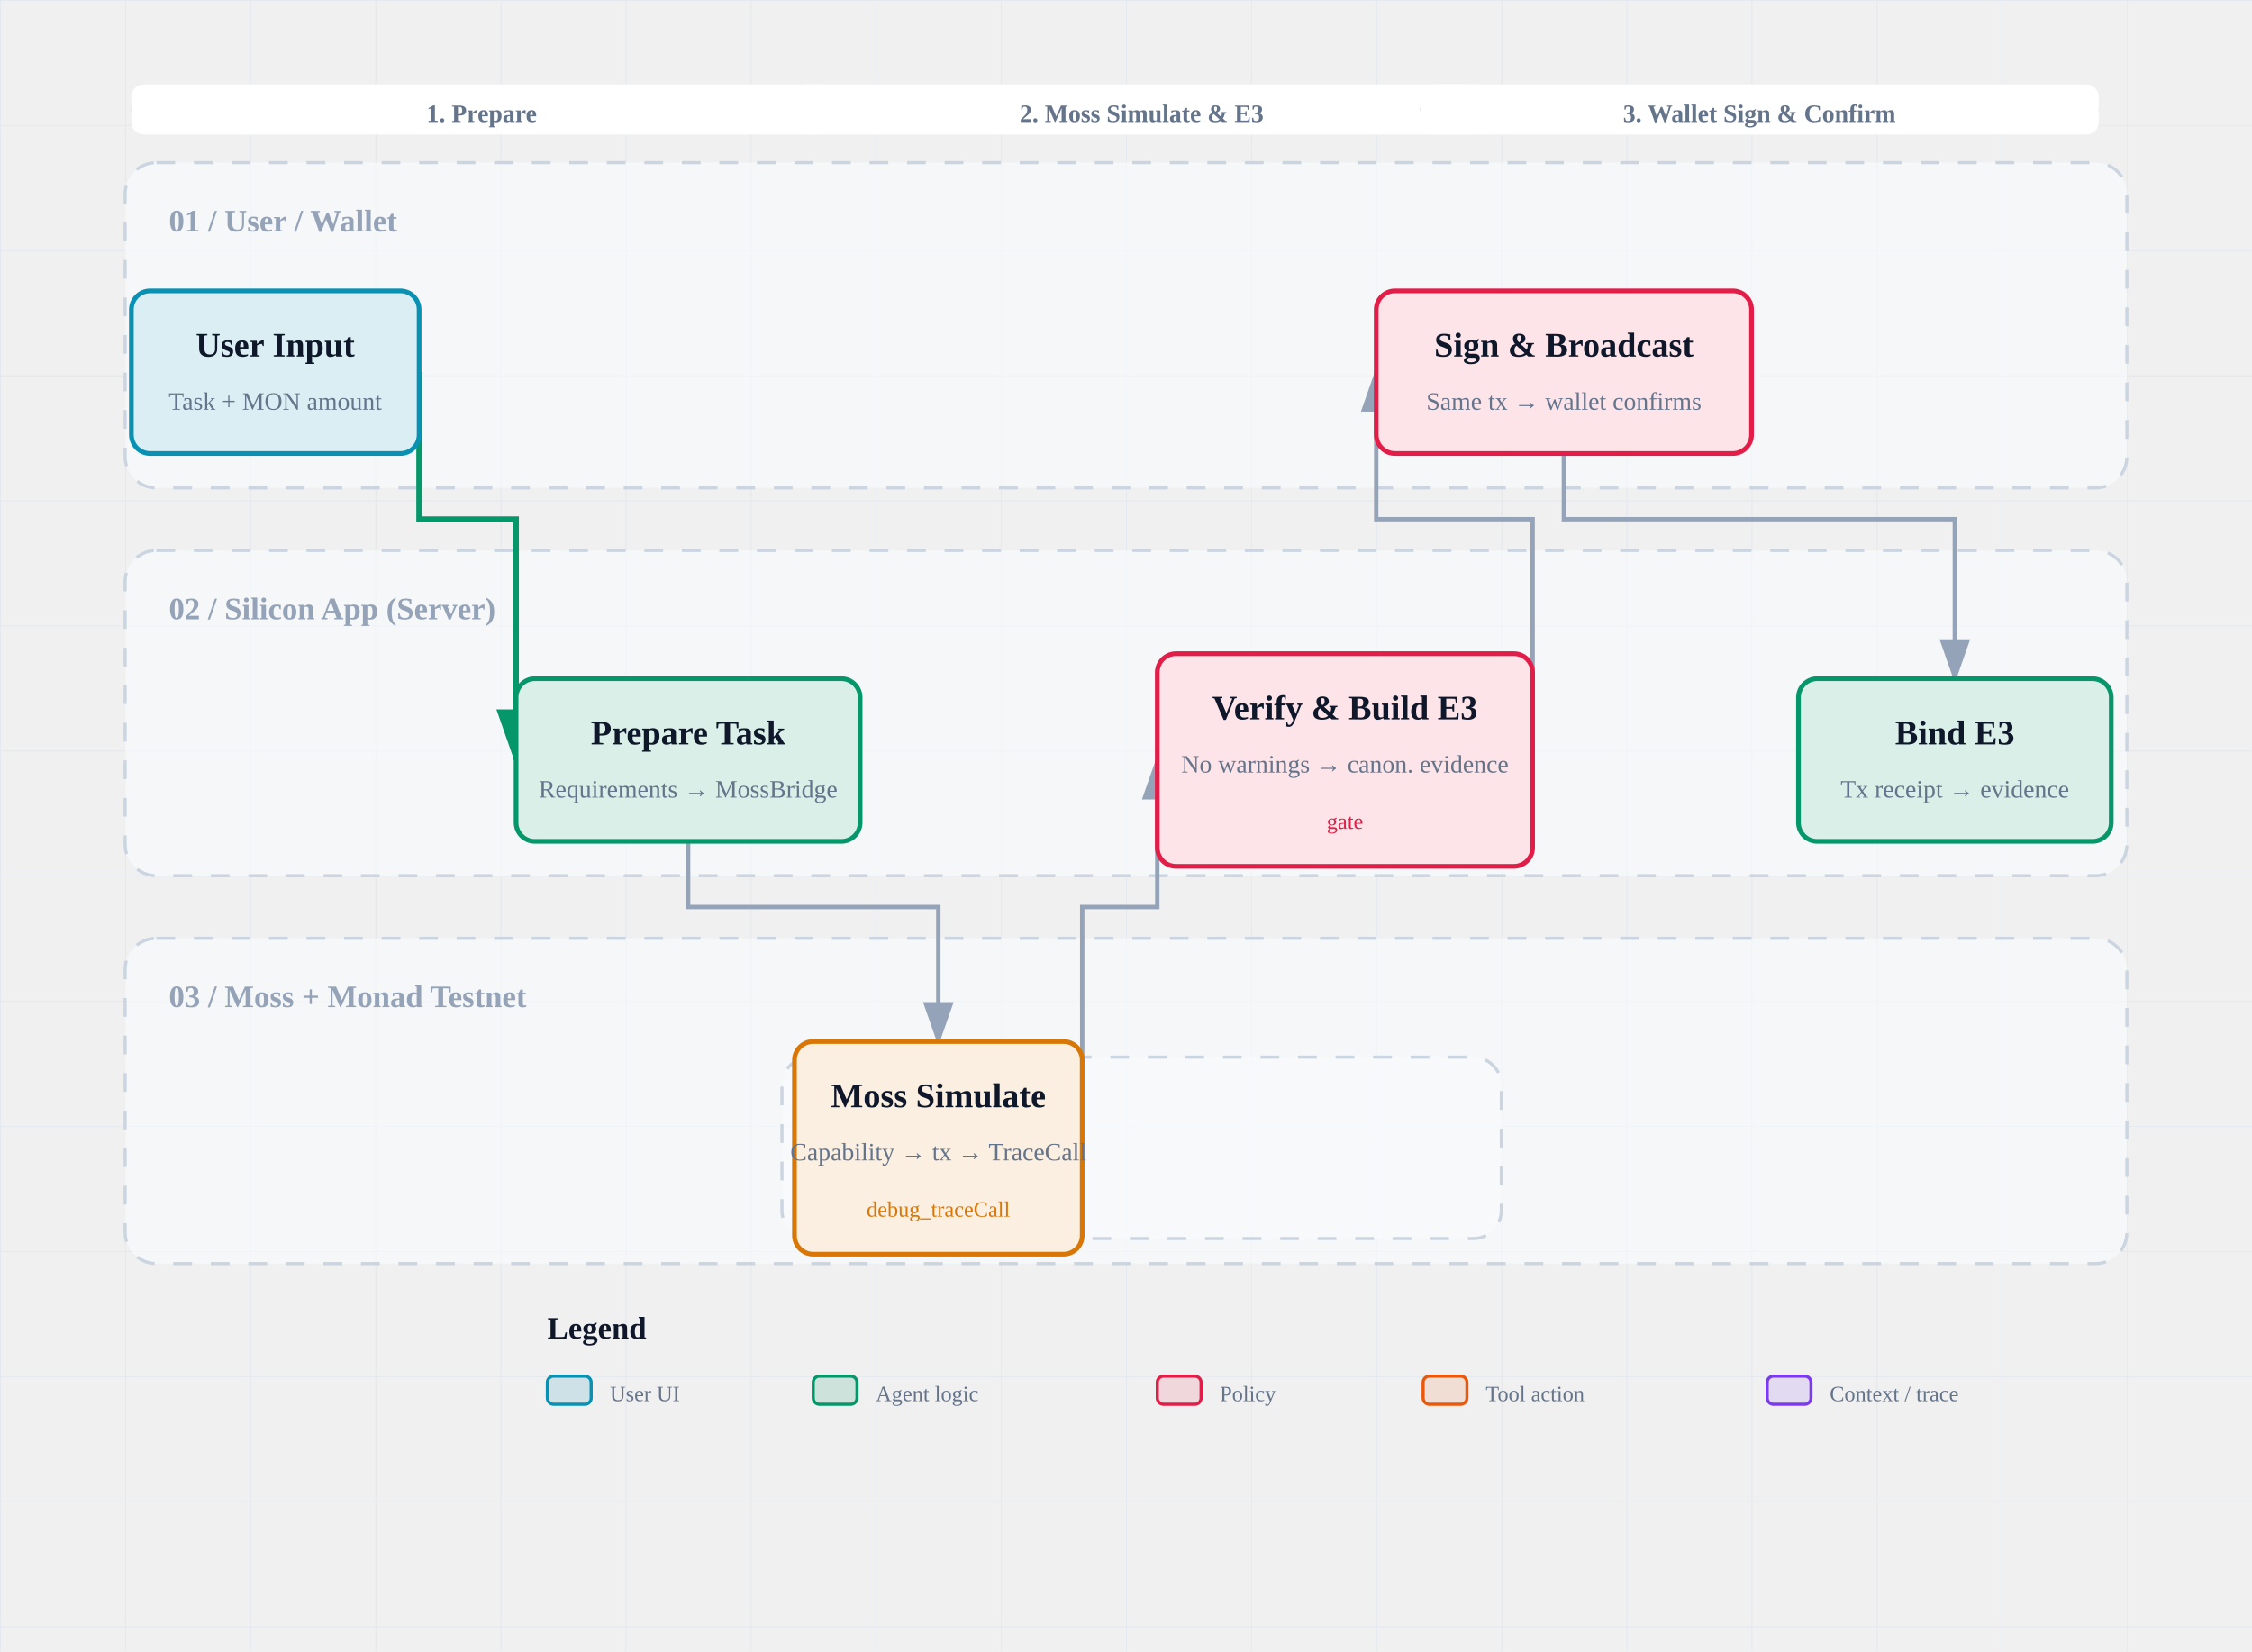
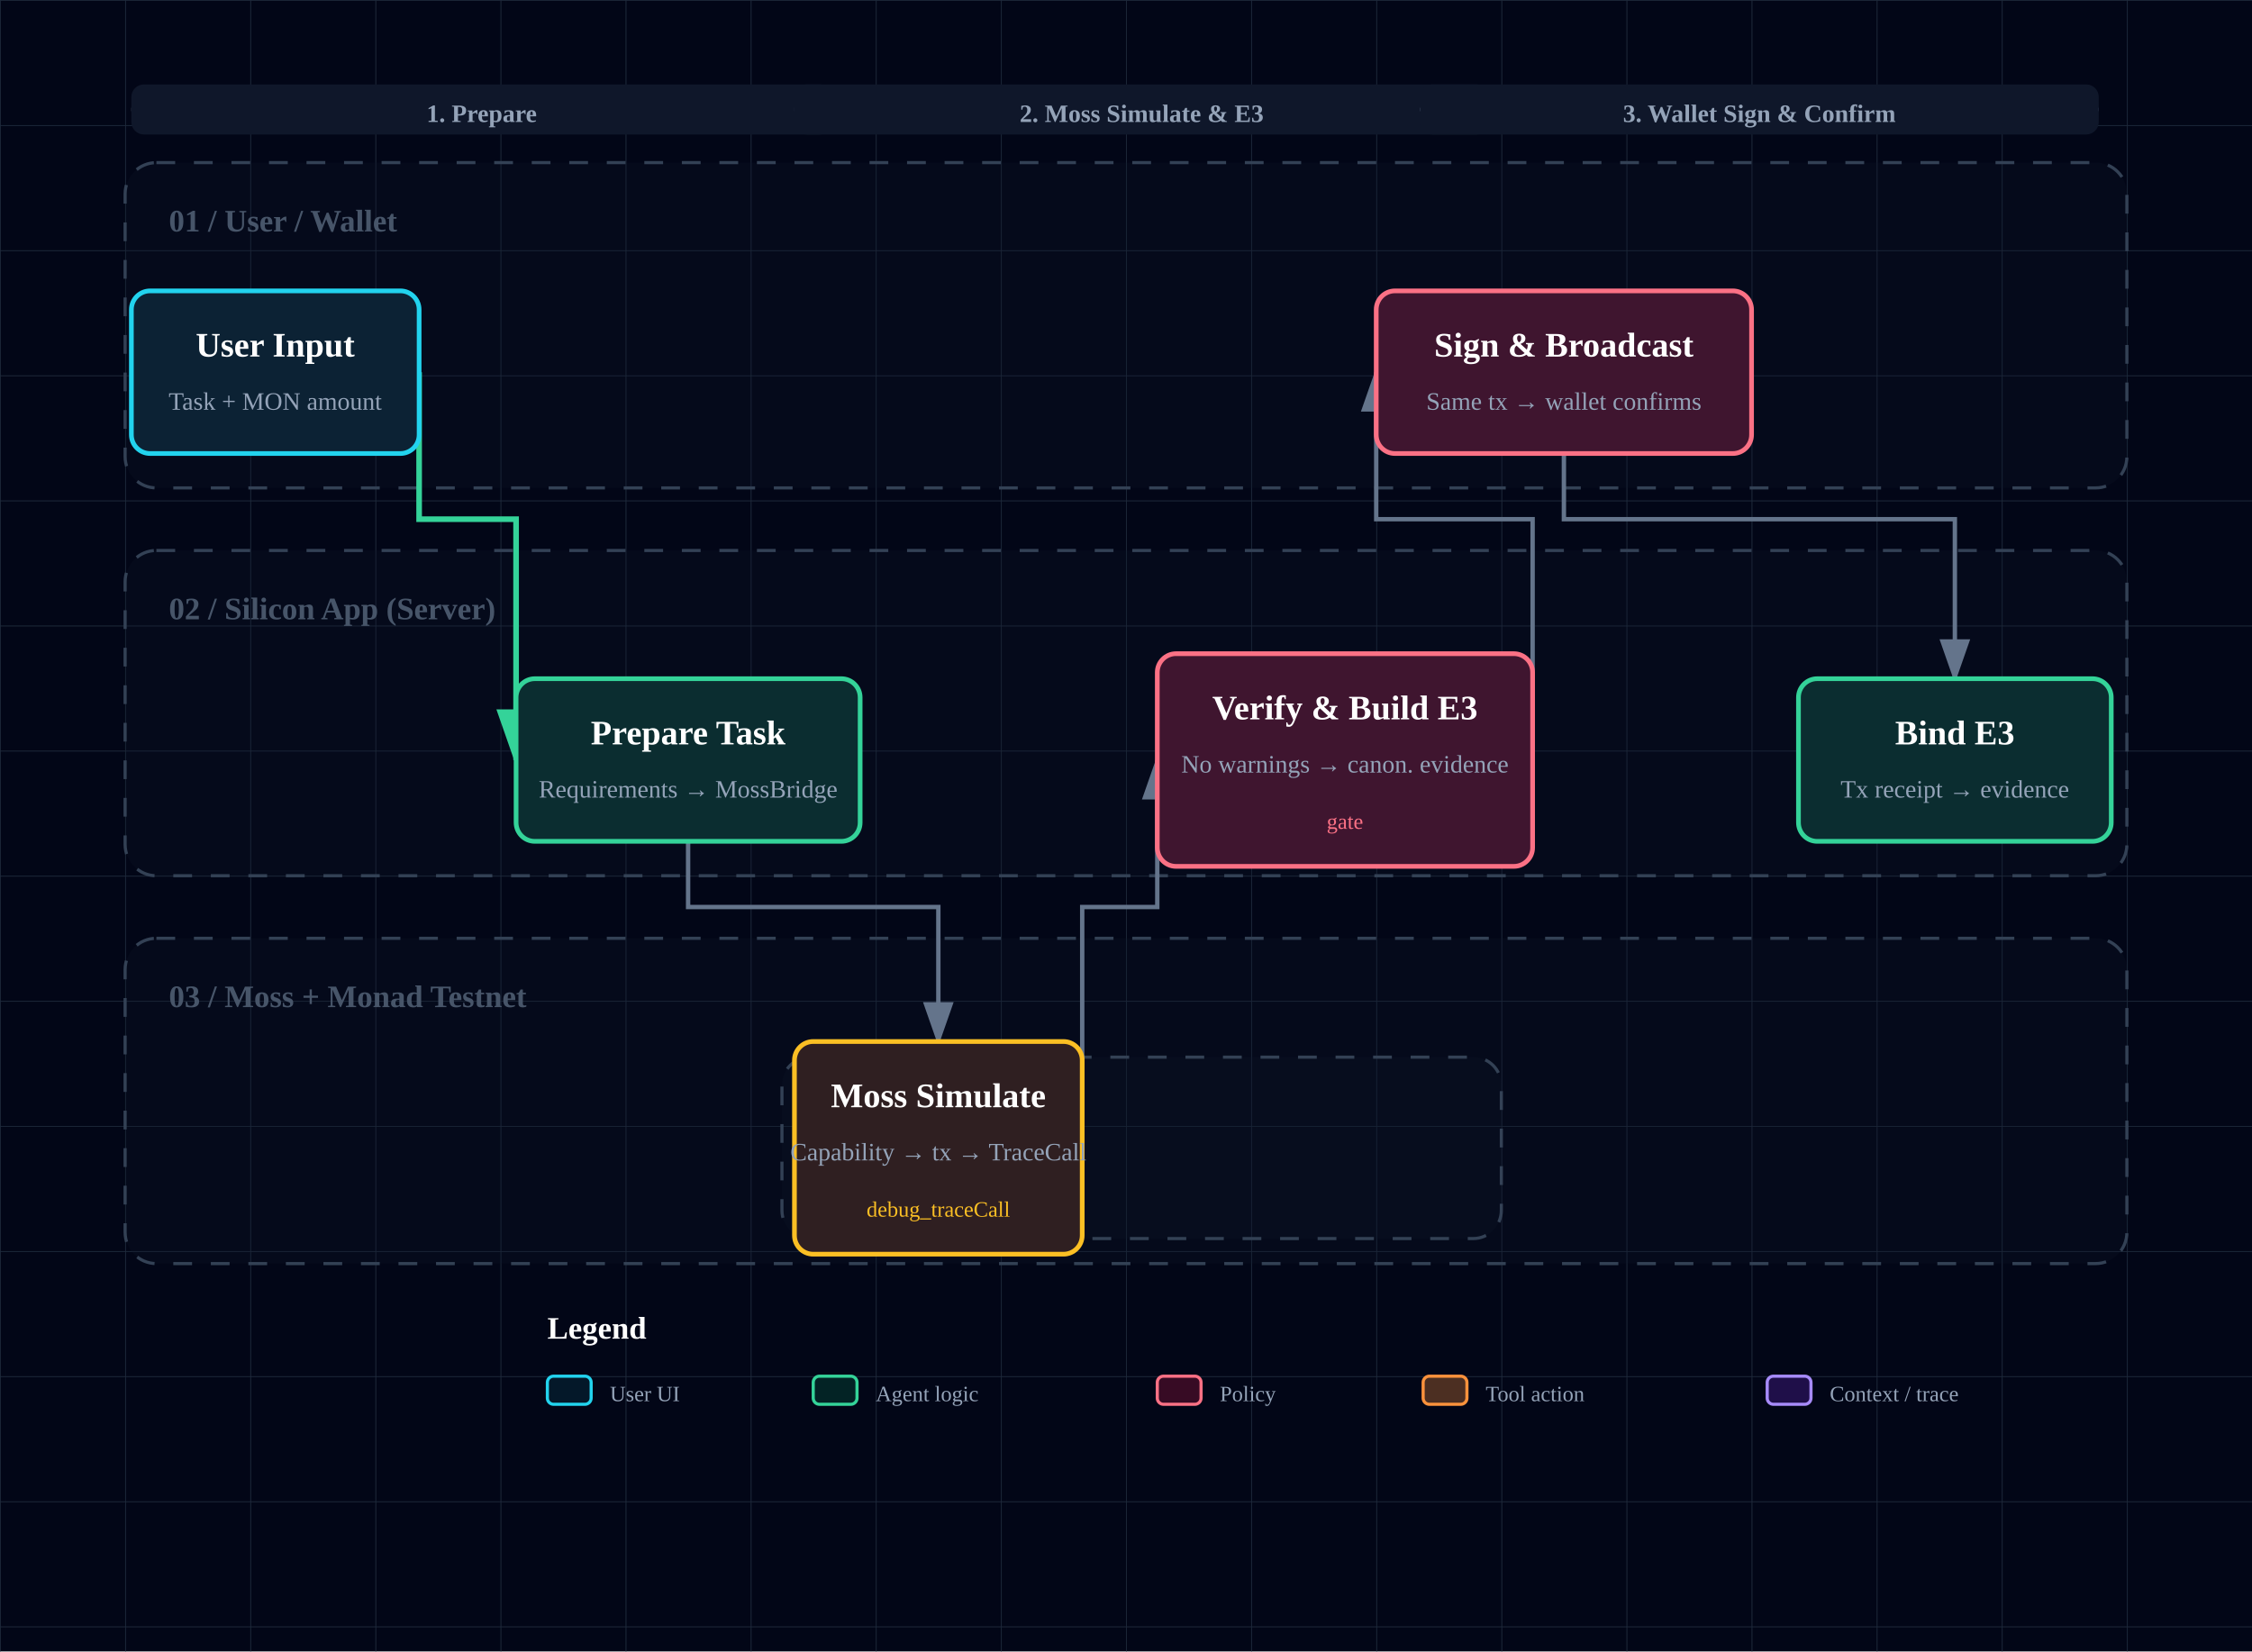
<svg xmlns="http://www.w3.org/2000/svg" viewBox="0 0 720 528" width="720" height="528">
  <style>
-   @media (prefers-color-scheme: light) {
- 
-   .c-mask       { fill: #ffffff; stroke: none; }
-   .c-frontend   { fill: rgba(8,145,178,0.15); stroke: #0891b2; }
-   .c-backend    { fill: rgba(5,150,105,0.15); stroke: #059669; }
-   .c-database   { fill: rgba(124,58,237,0.12); stroke: #7c3aed; }
-   .c-cloud      { fill: rgba(217,119,6,0.12); stroke: #d97706; }
-   .c-security   { fill: rgba(225,29,72,0.12); stroke: #e11d48; }
-   .c-external   { fill: rgba(100,116,139,0.12); stroke: #64748b; }
-   .c-messagebus { fill: rgba(234,88,12,0.12); stroke: #ea580c; }
-   .c-grid       { fill: none; stroke: #e2e8f0; }
-   .t-primary    { fill: #0f172a; }
-   .t-muted      { fill: #64748b; }
-   .t-dim        { fill: #94a3b8; }
-   .t-frontend   { fill: #0891b2; }
-   .t-backend    { fill: #059669; }
-   .t-database   { fill: #7c3aed; }
-   .t-cloud      { fill: #d97706; }
-   .t-security   { fill: #e11d48; }
-   .t-external   { fill: #64748b; }
-   .t-messagebus { fill: #ea580c; }
-   .a-default    { stroke: #94a3b8; fill: none; }
-   .a-emphasis   { stroke: #059669; fill: none; }
-   .a-security   { stroke: #e11d48; fill: none; stroke-dasharray: 5,5; }
-   .a-dashed     { stroke: #7c3aed; fill: none; stroke-dasharray: 4,4; }
-   .m-default    { fill: #94a3b8; }
-   .m-emphasis   { fill: #059669; }
-   .m-security   { fill: #e11d48; }
-   .m-dashed     { fill: #7c3aed; }
-   .c-security-group { fill: transparent; stroke: #e11d48; stroke-dasharray: 4,4; }
-   .c-region     { fill: rgba(217,119,6,0.06); stroke: #d97706; stroke-dasharray: 8,4; }
-   .c-lane       { fill: rgba(248,250,252,0.65); stroke: #cbd5e1; stroke-dasharray: 6,6; }
-   .sv-panel     { fill: #ffffff; stroke: #e2e8f0; }
-   .t-cyan    { fill: #0891b2; }
-   .t-emerald { fill: #059669; }
-   .t-violet  { fill: #7c3aed; }
-   .t-amber   { fill: #d97706; }
-   .t-rose    { fill: #e11d48; }
-   .t-orange  { fill: #ea580c; }
-   .t-slate   { fill: #64748b; }
- 
-   }
-   @media (prefers-color-scheme: dark) {

  .c-mask       { fill: #0f172a; stroke: none; }
  .c-frontend   { fill: rgba(8,51,68,0.4);   stroke: #22d3ee; }
  .c-backend    { fill: rgba(6,78,59,0.4);    stroke: #34d399; }
  .c-database   { fill: rgba(76,29,149,0.4);  stroke: #a78bfa; }
  .c-cloud      { fill: rgba(120,53,15,0.3);  stroke: #fbbf24; }
  .c-security   { fill: rgba(136,19,55,0.4);  stroke: #fb7185; }
  .c-external   { fill: rgba(30,41,59,0.5);   stroke: #94a3b8; }
  .c-messagebus { fill: rgba(251,146,60,0.3); stroke: #fb923c; }
  .c-grid       { fill: none; stroke: #1e293b; }
  .t-primary    { fill: #ffffff; }
  .t-muted      { fill: #94a3b8; }
  .t-dim        { fill: #475569; }
  .t-frontend   { fill: #22d3ee; }
  .t-backend    { fill: #34d399; }
  .t-database   { fill: #a78bfa; }
  .t-cloud      { fill: #fbbf24; }
  .t-security   { fill: #fb7185; }
  .t-external   { fill: #94a3b8; }
  .t-messagebus { fill: #fb923c; }
  .a-default    { stroke: #64748b; fill: none; }
  .a-emphasis   { stroke: #34d399; fill: none; }
  .a-security   { stroke: #fb7185; fill: none; stroke-dasharray: 5,5; }
  .a-dashed     { stroke: #a78bfa; fill: none; stroke-dasharray: 4,4; }
  .m-default    { fill: #64748b; }
  .m-emphasis   { fill: #34d399; }
  .m-security   { fill: #fb7185; }
  .m-dashed     { fill: #a78bfa; }
  .c-security-group { fill: transparent; stroke: #fb7185; stroke-dasharray: 4,4; }
  .c-region     { fill: rgba(251,191,36,0.05); stroke: #fbbf24; stroke-dasharray: 8,4; }
  .c-lane       { fill: rgba(15,23,42,0.22); stroke: #334155; stroke-dasharray: 6,6; }
  .sv-panel     { fill: rgba(15,23,42,0.5); stroke: #1e293b; }
  .t-cyan    { fill: #22d3ee; }
  .t-emerald { fill: #34d399; }
  .t-violet  { fill: #a78bfa; }
  .t-amber   { fill: #fbbf24; }
  .t-rose    { fill: #fb7185; }
  .t-orange  { fill: #fb923c; }
  .t-slate   { fill: #94a3b8; }

-   }
-   /* Fallback: dark theme when prefers-color-scheme is unsupported */
- 
-   .c-mask       { fill: #ffffff; stroke: none; }
-   .c-frontend   { fill: rgba(8,145,178,0.15); stroke: #0891b2; }
-   .c-backend    { fill: rgba(5,150,105,0.15); stroke: #059669; }
-   .c-database   { fill: rgba(124,58,237,0.12); stroke: #7c3aed; }
-   .c-cloud      { fill: rgba(217,119,6,0.12); stroke: #d97706; }
-   .c-security   { fill: rgba(225,29,72,0.12); stroke: #e11d48; }
-   .c-external   { fill: rgba(100,116,139,0.12); stroke: #64748b; }
-   .c-messagebus { fill: rgba(234,88,12,0.12); stroke: #ea580c; }
-   .c-grid       { fill: none; stroke: #e2e8f0; }
-   .t-primary    { fill: #0f172a; }
-   .t-muted      { fill: #64748b; }
-   .t-dim        { fill: #94a3b8; }
-   .t-frontend   { fill: #0891b2; }
-   .t-backend    { fill: #059669; }
-   .t-database   { fill: #7c3aed; }
-   .t-cloud      { fill: #d97706; }
-   .t-security   { fill: #e11d48; }
-   .t-external   { fill: #64748b; }
-   .t-messagebus { fill: #ea580c; }
-   .a-default    { stroke: #94a3b8; fill: none; }
-   .a-emphasis   { stroke: #059669; fill: none; }
-   .a-security   { stroke: #e11d48; fill: none; stroke-dasharray: 5,5; }
-   .a-dashed     { stroke: #7c3aed; fill: none; stroke-dasharray: 4,4; }
-   .m-default    { fill: #94a3b8; }
-   .m-emphasis   { fill: #059669; }
-   .m-security   { fill: #e11d48; }
-   .m-dashed     { fill: #7c3aed; }
-   .c-security-group { fill: transparent; stroke: #e11d48; stroke-dasharray: 4,4; }
-   .c-region     { fill: rgba(217,119,6,0.06); stroke: #d97706; stroke-dasharray: 8,4; }
-   .c-lane       { fill: rgba(248,250,252,0.65); stroke: #cbd5e1; stroke-dasharray: 6,6; }
-   .sv-panel     { fill: #ffffff; stroke: #e2e8f0; }
-   .t-cyan    { fill: #0891b2; }
-   .t-emerald { fill: #059669; }
-   .t-violet  { fill: #7c3aed; }
-   .t-amber   { fill: #d97706; }
-   .t-rose    { fill: #e11d48; }
-   .t-orange  { fill: #ea580c; }
-   .t-slate   { fill: #64748b; }
- 
- 
</style>
+   <rect width="100%" height="100%" fill="#020617" />
  <defs>
    <marker id="arrowhead" markerWidth="10" markerHeight="7" refX="9" refY="3.5" orient="auto">
      <polygon points="0 0, 10 3.5, 0 7" class="m-default" />
    </marker>
    <marker id="arrowhead-emphasis" markerWidth="10" markerHeight="7" refX="9" refY="3.5" orient="auto">
      <polygon points="0 0, 10 3.5, 0 7" class="m-emphasis" />
    </marker>
    <marker id="arrowhead-security" markerWidth="10" markerHeight="7" refX="9" refY="3.5" orient="auto">
      <polygon points="0 0, 10 3.5, 0 7" class="m-security" />
    </marker>
    <marker id="arrowhead-dashed" markerWidth="10" markerHeight="7" refX="9" refY="3.5" orient="auto">
      <polygon points="0 0, 10 3.5, 0 7" class="m-dashed" />
    </marker>
    <pattern id="grid" width="40" height="40" patternUnits="userSpaceOnUse">
      <path d="M 40 0 L 0 0 0 40" class="c-grid" stroke-width="0.5" />
    </pattern>
  </defs>
  <rect width="100%" height="100%" fill="url(#grid)" />
  <rect x="40" y="52" width="640" height="104" rx="10" class="c-lane" stroke-width="1" />
  <text x="54" y="74" class="t-dim" font-size="10" font-weight="600">01 / User / Wallet</text>
  <rect x="40" y="176" width="640" height="104" rx="10" class="c-lane" stroke-width="1" />
  <text x="54" y="198" class="t-dim" font-size="10" font-weight="600">02 / Silicon App (Server)</text>
  <rect x="40" y="300" width="640" height="104" rx="10" class="c-lane" stroke-width="1" />
  <text x="54" y="322" class="t-dim" font-size="10" font-weight="600">03 / Moss + Monad Testnet</text>
  <line x1="42" y1="35" x2="266" y2="35" class="a-default" stroke-width="1.1" />
  <rect x="42" y="27" width="224" height="16" rx="4" class="c-mask" />
  <text x="154" y="39" class="t-muted" font-size="8" font-weight="600" text-anchor="middle">1. Prepare</text>
  <line x1="254" y1="35" x2="476" y2="35" class="a-default" stroke-width="1.1" />
  <rect x="254" y="27" width="222" height="16" rx="4" class="c-mask" />
  <text x="365" y="39" class="t-muted" font-size="8" font-weight="600" text-anchor="middle">2. Moss Simulate &amp; E3</text>
  <line x1="454" y1="35" x2="671" y2="35" class="a-default" stroke-width="1.1" />
  <rect x="454" y="27" width="217" height="16" rx="4" class="c-mask" />
  <text x="562.5" y="39" class="t-muted" font-size="8" font-weight="600" text-anchor="middle">3. Wallet Sign &amp; Confirm</text>
  <rect x="250" y="338" width="230" height="58" rx="9" class="c-lane" stroke-width="1" />
  <text x="260" y="352" class="t-backend" font-size="7" font-weight="600">Moss Simulation &amp; E3</text>
  <path d="M 134 119 L 134 166 L 165 166 L 165 243" class="a-emphasis" stroke-width="1.8" marker-end="url(#arrowhead-emphasis)" />
  <path d="M 220 269 L 220 290 L 300 290 L 300 333" class="a-default" stroke-width="1.4" marker-end="url(#arrowhead)" />
  <path d="M 346 367 L 346 290 L 370 290 L 370 243" class="a-default" stroke-width="1.4" marker-end="url(#arrowhead)" />
  <path d="M 490 243 L 490 166 L 440 166 L 440 119" class="a-default" stroke-width="1.4" marker-end="url(#arrowhead)" />
  <path d="M 500 145 L 500 166 L 625 166 L 625 217" class="a-default" stroke-width="1.4" marker-end="url(#arrowhead)" />
  <rect x="42" y="93" width="92" height="52" rx="6" class="c-mask" />
  <rect x="42" y="93" width="92" height="52" rx="6" class="c-frontend" stroke-width="1.5" />
  <text x="88" y="114" class="t-primary" font-size="11" font-weight="600" text-anchor="middle">User Input</text>
  <text x="88" y="131" class="t-muted" font-size="8" text-anchor="middle">Task + MON amount</text>
  <rect x="165" y="217" width="110" height="52" rx="6" class="c-mask" />
  <rect x="165" y="217" width="110" height="52" rx="6" class="c-backend" stroke-width="1.5" />
  <text x="220" y="238" class="t-primary" font-size="11" font-weight="600" text-anchor="middle">Prepare Task</text>
  <text x="220" y="255" class="t-muted" font-size="8" text-anchor="middle">Requirements → MossBridge</text>
  <rect x="254" y="333" width="92" height="68" rx="6" class="c-mask" />
  <rect x="254" y="333" width="92" height="68" rx="6" class="c-cloud" stroke-width="1.5" />
  <text x="300" y="354" class="t-primary" font-size="11" font-weight="600" text-anchor="middle">Moss Simulate</text>
  <text x="300" y="371" class="t-muted" font-size="8" text-anchor="middle">Capability → tx → TraceCall</text>
  <text x="300" y="389" class="t-cloud" font-size="7" text-anchor="middle">debug_traceCall</text>
  <rect x="370" y="209" width="120" height="68" rx="6" class="c-mask" />
  <rect x="370" y="209" width="120" height="68" rx="6" class="c-security" stroke-width="1.5" />
  <text x="430" y="230" class="t-primary" font-size="11" font-weight="600" text-anchor="middle">Verify &amp; Build E3</text>
  <text x="430" y="247" class="t-muted" font-size="8" text-anchor="middle">No warnings → canon. evidence</text>
  <text x="430" y="265" class="t-security" font-size="7" text-anchor="middle">gate</text>
  <rect x="440" y="93" width="120" height="52" rx="6" class="c-mask" />
  <rect x="440" y="93" width="120" height="52" rx="6" class="c-security" stroke-width="1.5" />
  <text x="500" y="114" class="t-primary" font-size="11" font-weight="600" text-anchor="middle">Sign &amp; Broadcast</text>
  <text x="500" y="131" class="t-muted" font-size="8" text-anchor="middle">Same tx → wallet confirms</text>
  <rect x="575" y="217" width="100" height="52" rx="6" class="c-mask" />
  <rect x="575" y="217" width="100" height="52" rx="6" class="c-backend" stroke-width="1.5" />
  <text x="625" y="238" class="t-primary" font-size="11" font-weight="600" text-anchor="middle">Bind E3</text>
  <text x="625" y="255" class="t-muted" font-size="8" text-anchor="middle">Tx receipt → evidence</text>
  <text x="175" y="428" class="t-primary" font-size="10" font-weight="600">Legend</text>
  <rect x="175" y="440" width="14" height="9" rx="2" class="c-frontend" stroke-width="1" />
  <text x="195" y="448" class="t-muted" font-size="7">User UI</text>
  <rect x="260" y="440" width="14" height="9" rx="2" class="c-backend" stroke-width="1" />
  <text x="280" y="448" class="t-muted" font-size="7">Agent logic</text>
  <rect x="370" y="440" width="14" height="9" rx="2" class="c-security" stroke-width="1" />
  <text x="390" y="448" class="t-muted" font-size="7">Policy</text>
  <rect x="455" y="440" width="14" height="9" rx="2" class="c-messagebus" stroke-width="1" />
  <text x="475" y="448" class="t-muted" font-size="7">Tool action</text>
  <rect x="565" y="440" width="14" height="9" rx="2" class="c-database" stroke-width="1" />
  <text x="585" y="448" class="t-muted" font-size="7">Context / trace</text>
</svg>
